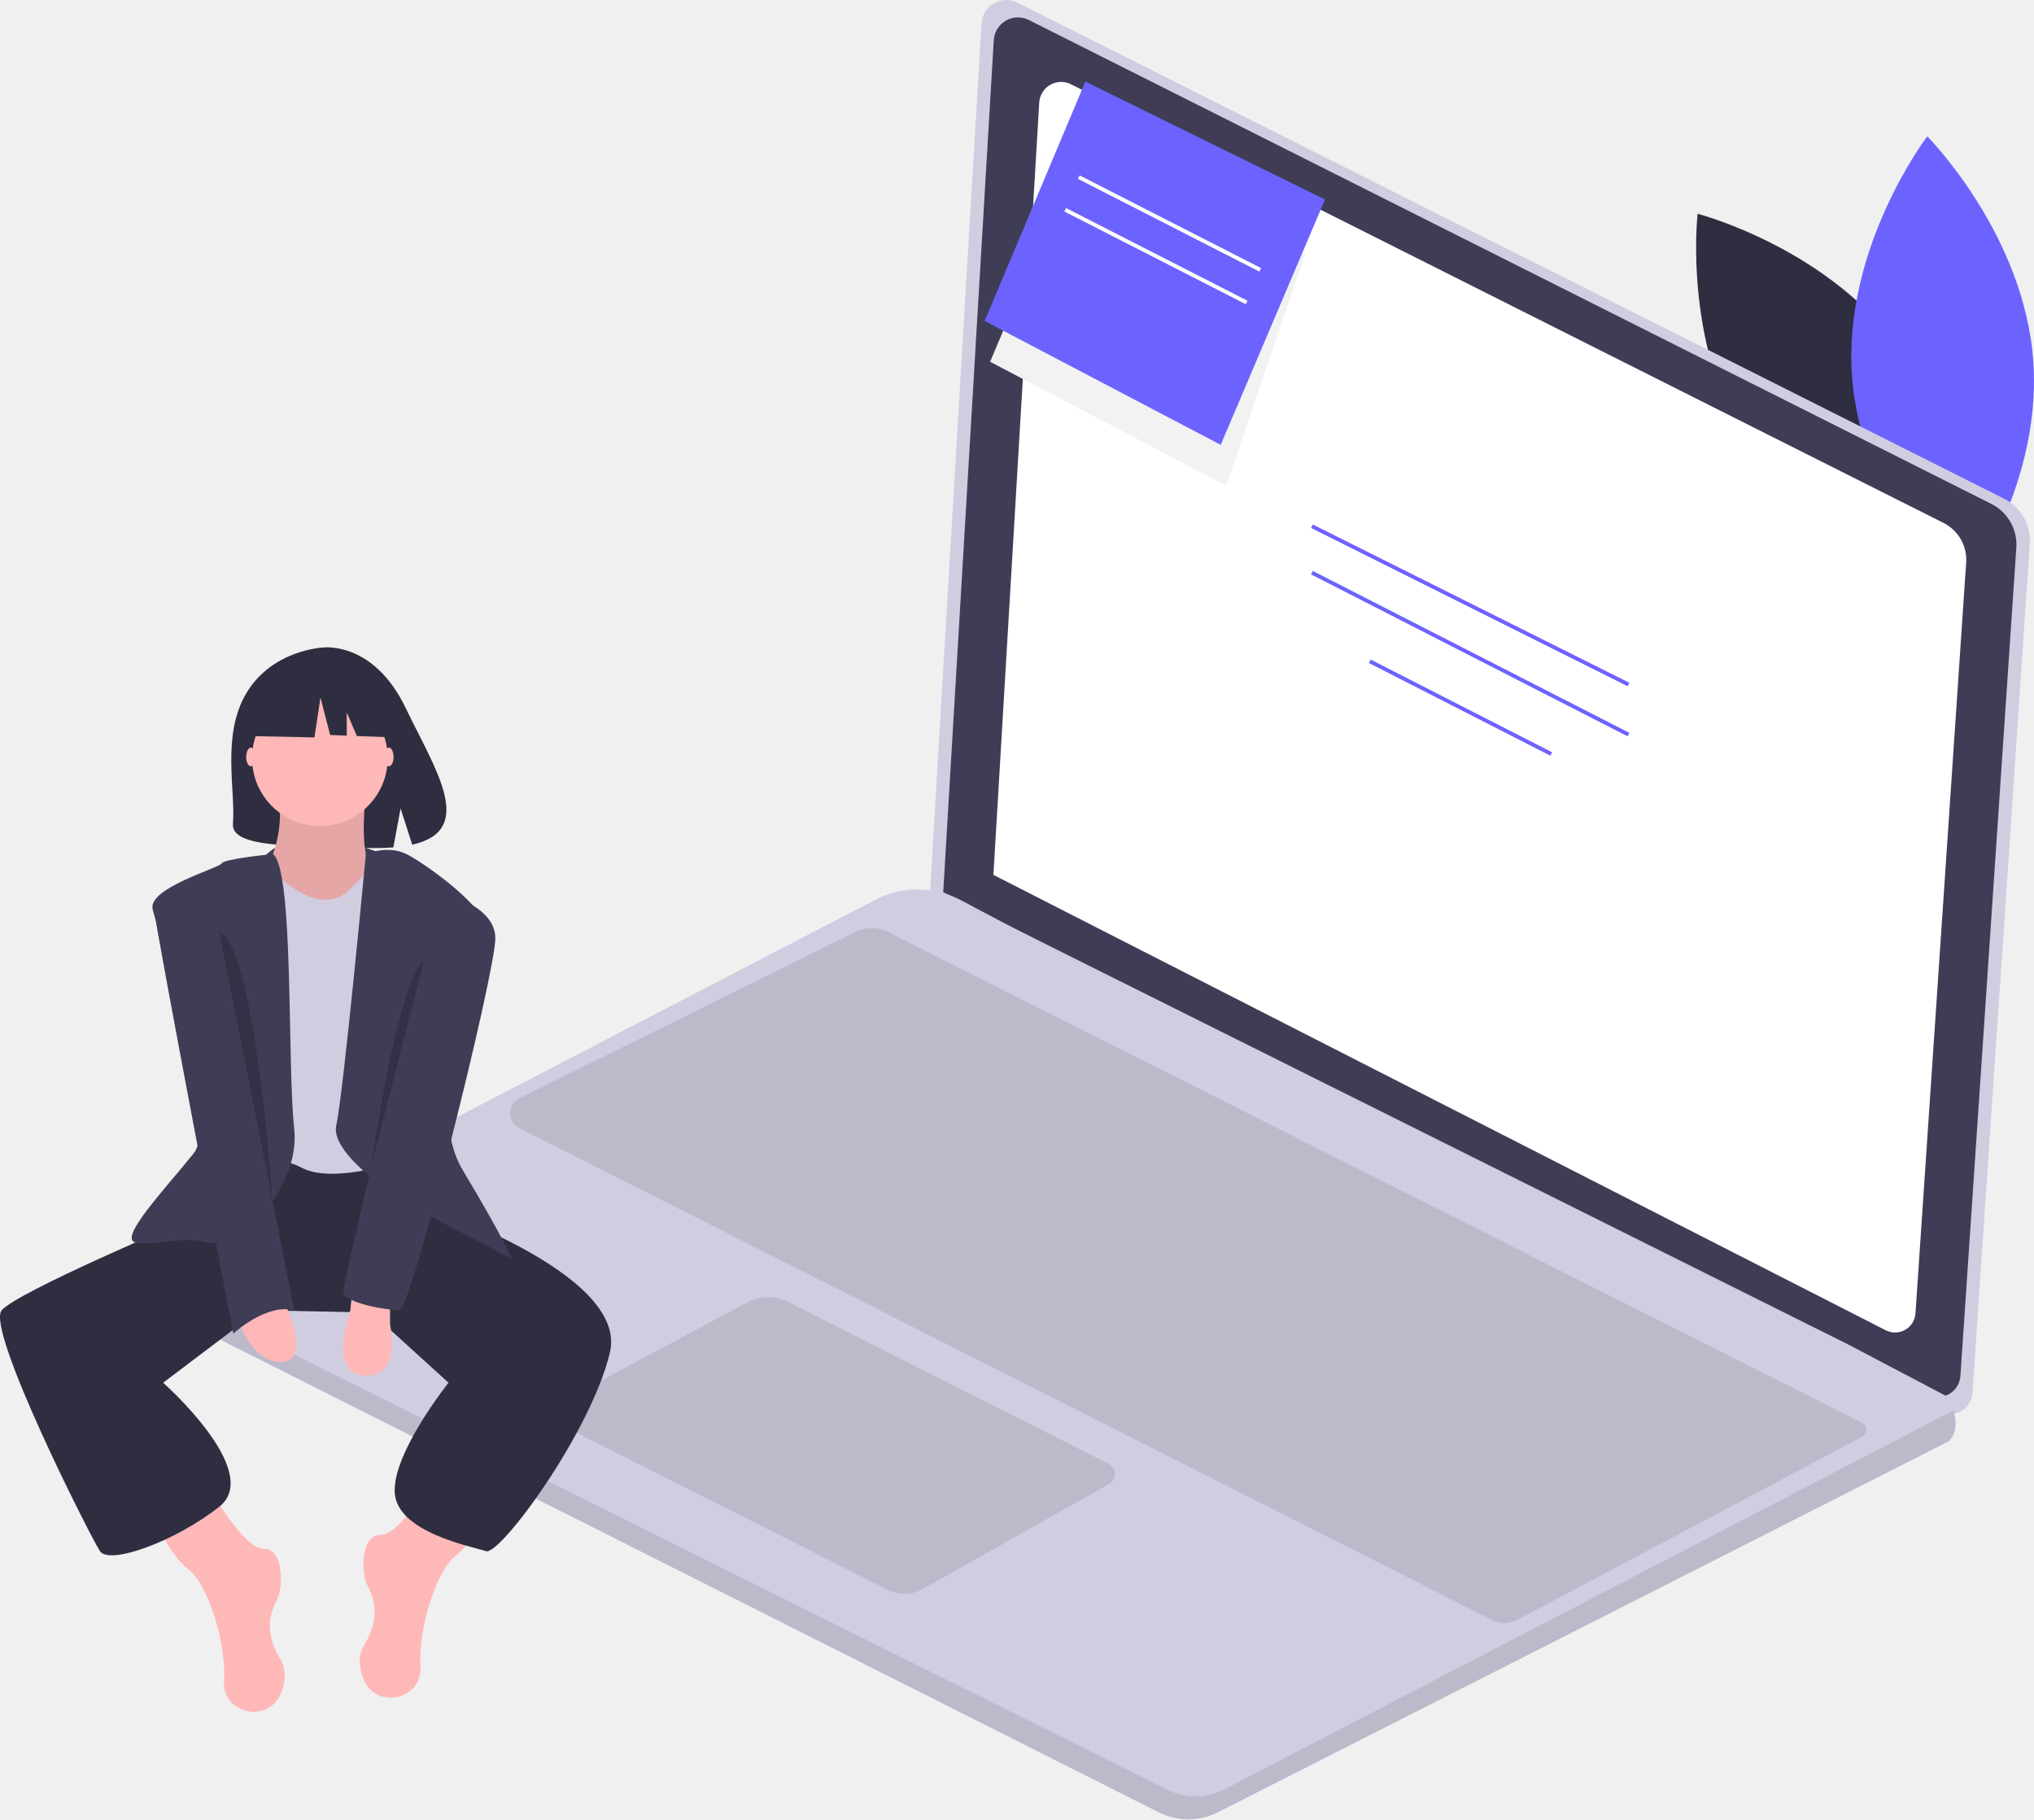
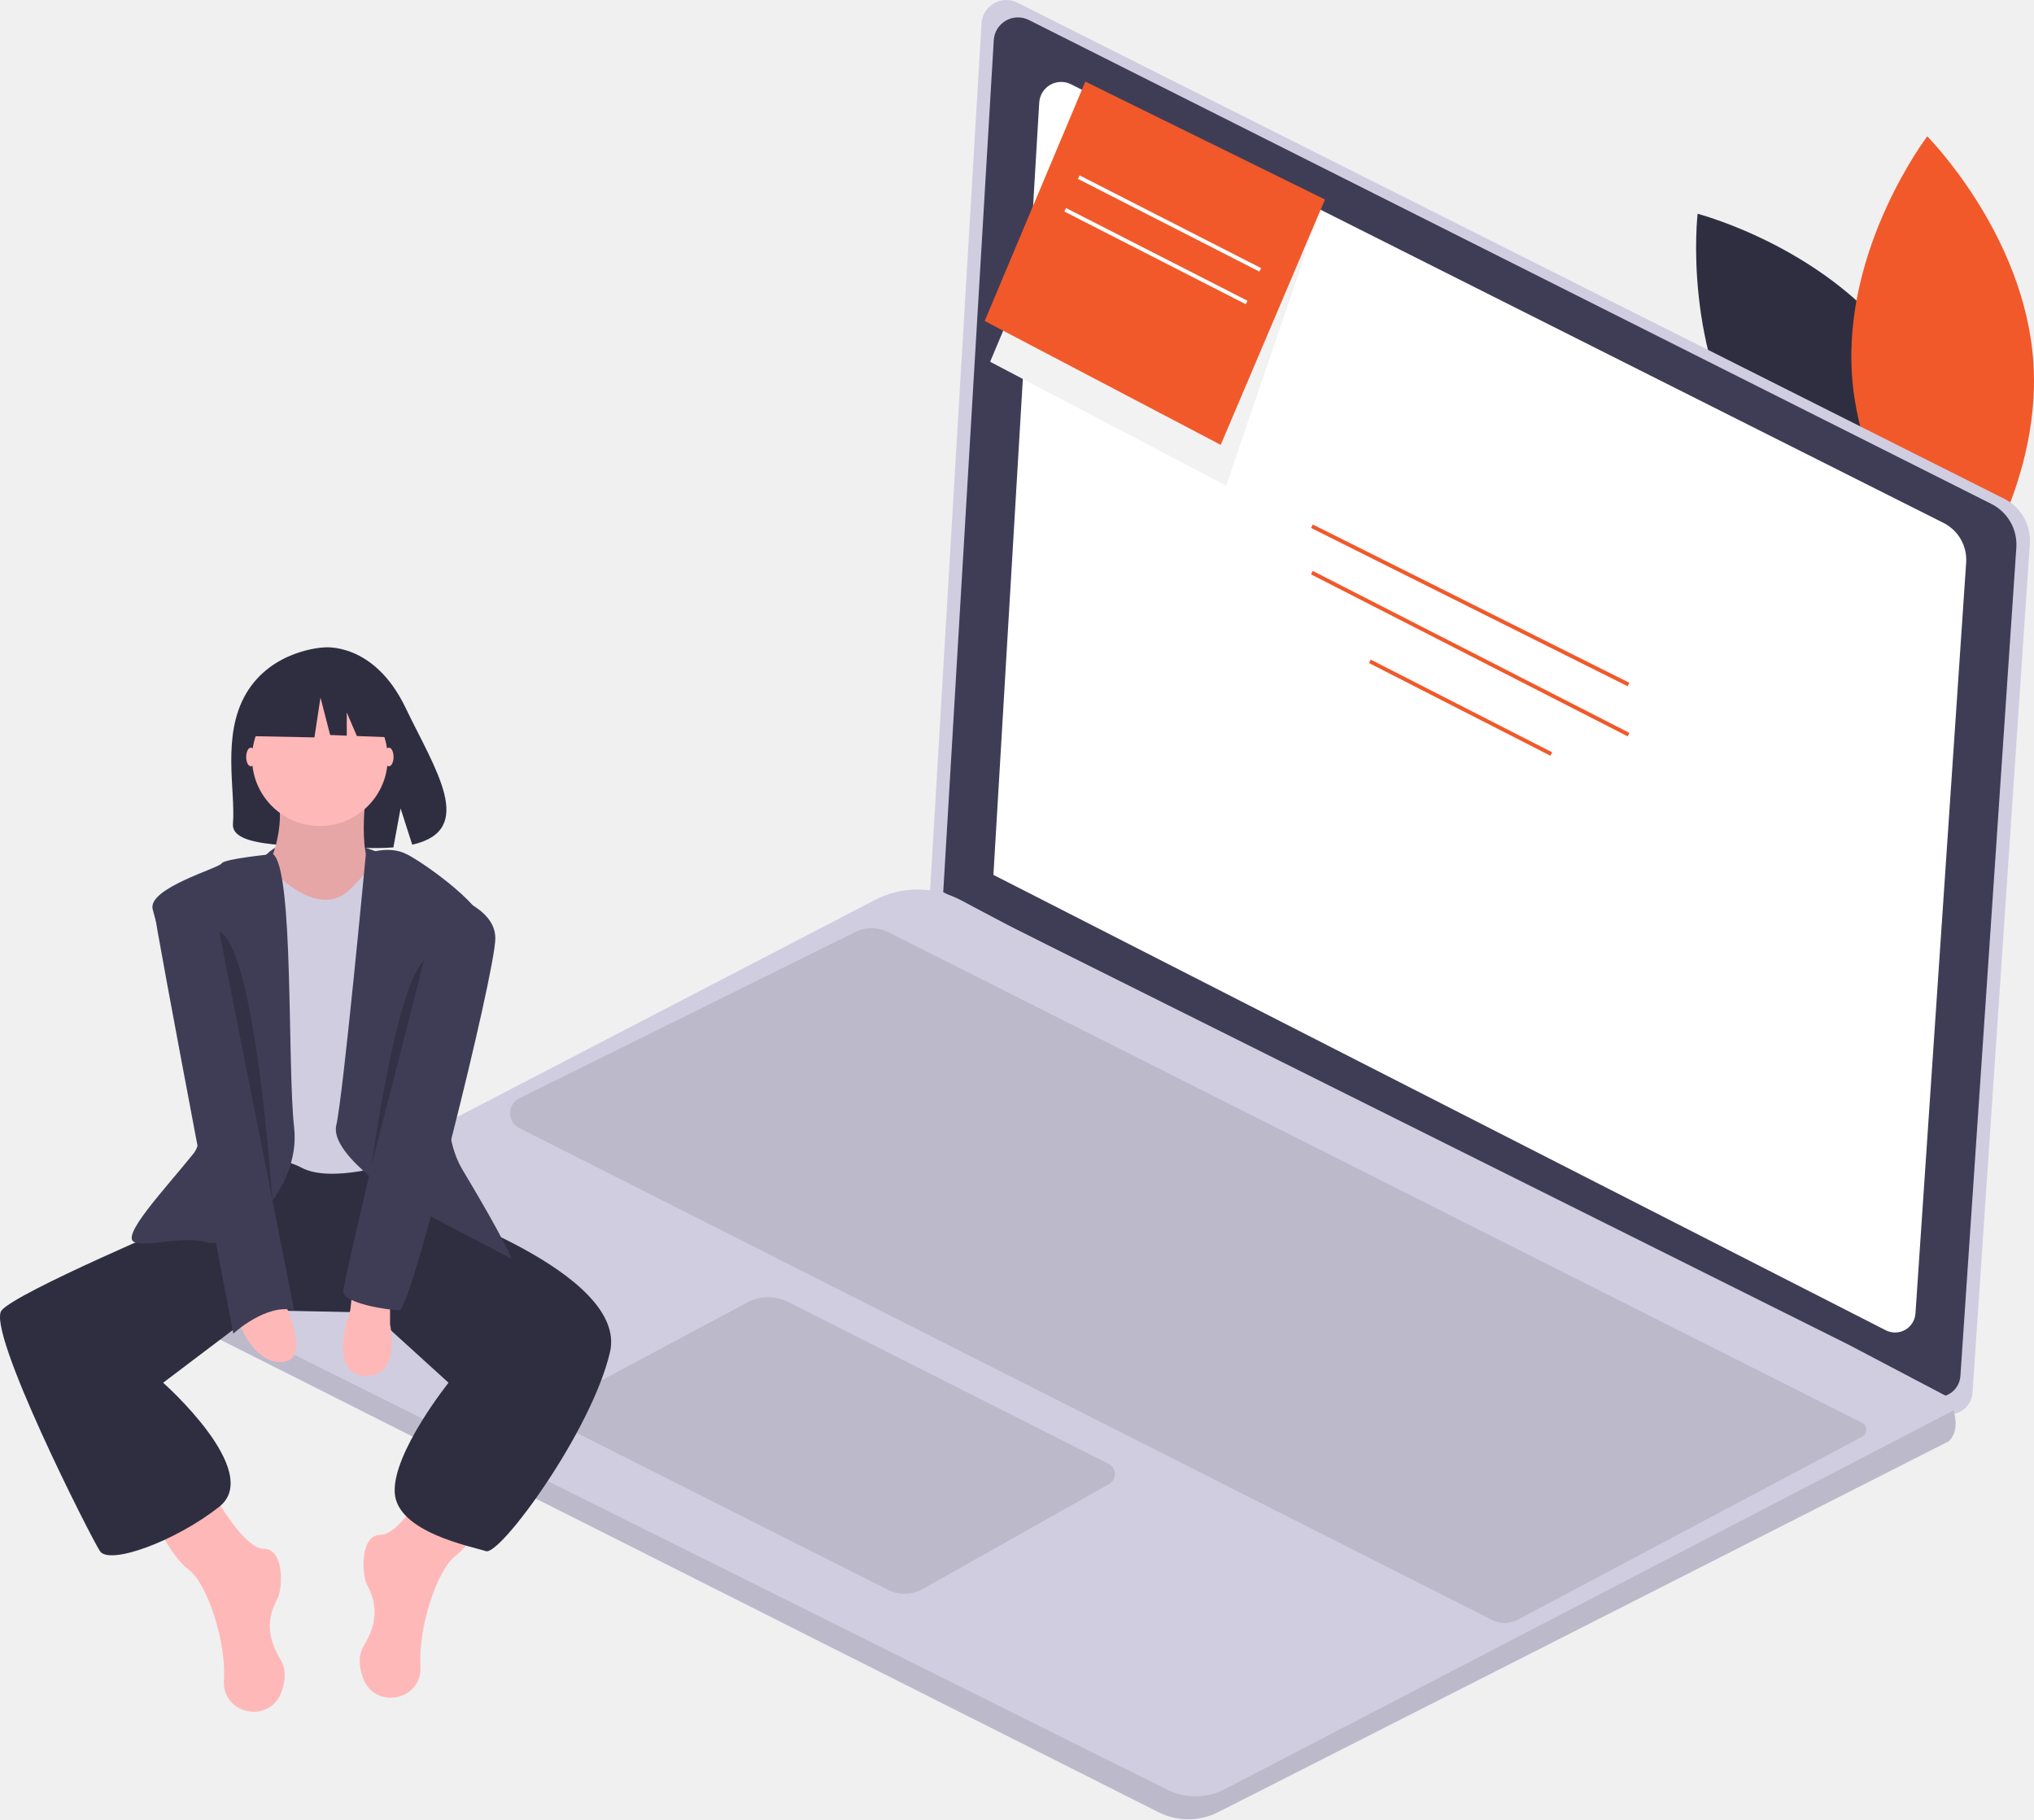
<svg xmlns="http://www.w3.org/2000/svg" id="a6afbdd4-4f8a-4a84-bbe8-d87b6169081e" data-name="Layer 1" width="747.758" height="668.841" viewBox="0 0 747.758 668.841">
  <path d="M927.171,245.864c26.72,38.985,20.807,89.488,20.807,89.488s-49.235-12.705-75.955-51.69-20.807-89.488-20.807-89.488S900.451,206.879,927.171,245.864Z" transform="translate(-227.1212 -115.5797)" fill="#2f2e41" />
-   <path d="M907.945,253.308c3.127,47.16,39.017,83.179,39.017,83.179S977.783,296.045,974.656,248.885s-39.017-83.179-39.017-83.179S904.818,206.149,907.945,253.308Z" transform="translate(-227.1212 -115.5797)" fill="#6c63ff" />
+   <path d="M907.945,253.308c3.127,47.16,39.017,83.179,39.017,83.179S977.783,296.045,974.656,248.885s-39.017-83.179-39.017-83.179S904.818,206.149,907.945,253.308Z" transform="translate(-227.1212 -115.5797)" fill="#f1592a" />
  <path d="M601.167,116.562,963.942,298.951a17.155,17.155,0,0,1,9.41,16.482L952.275,627.638a8.5,8.5,0,0,1-12.315,7.013L568.913,445.287,587.962,124.173A9.123,9.123,0,0,1,601.167,116.562Z" transform="translate(-227.1212 -115.5797)" fill="#d0cde1" />
  <path d="M605.342,122.924l353.864,177.91a16.733,16.733,0,0,1,9.179,16.077L947.826,621.446a8.291,8.291,0,0,1-12.012,6.841L573.88,443.575l18.581-313.227A8.899,8.899,0,0,1,605.342,122.924Z" transform="translate(-227.1212 -115.5797)" fill="#3f3d56" />
  <path d="M620.851,146.554,941.618,307.824a15.168,15.168,0,0,1,8.32,14.574L931.302,598.45a7.515,7.515,0,0,1-10.889,6.201L592.331,437.215l16.843-283.931A8.067,8.067,0,0,1,620.851,146.554Z" transform="translate(-227.1212 -115.5797)" fill="#fff" />
  <path d="M289.867,598.911,653.105,781.842a24.185,24.185,0,0,0,21.786-.028L943.605,645.406c3.151-3.151,2.711-7.82,1.703-11.326a25.229,25.229,0,0,0-1.987-4.896l-36.618-19.26L598.832,456.315l-18.394-9.765a34.059,34.059,0,0,0-31.636-.128L289.753,580.985a10.058,10.058,0,0,0,.114,17.926Z" transform="translate(-227.1212 -115.5797)" fill="#d0cde1" />
  <path d="M289.867,598.911,653.105,781.842a24.185,24.185,0,0,0,21.786-.028L943.605,645.406c3.151-3.151,2.711-7.82,1.703-11.326L677.397,773.334a23.37,23.37,0,0,1-21.199.182L284.445,588.308A10.017,10.017,0,0,0,289.867,598.911Z" transform="translate(-227.1212 -115.5797)" opacity="0.1" />
  <path d="M634.638,653.721,517.003,594.276a16.529,16.529,0,0,0-15.244.173l-68.241,36.457a4.882,4.882,0,0,0,.102,8.664l119.941,60.483a13.586,13.586,0,0,0,12.786-.294L634.86,661.161A4.203,4.203,0,0,0,634.638,653.721Z" transform="translate(-227.1212 -115.5797)" opacity="0.1" />
  <path d="M911.687,643.779l-126.586,67.249a10.297,10.297,0,0,1-9.477.095l-357.66-180.87a6.082,6.082,0,0,1,.047-10.879l123.615-61.183a13.404,13.404,0,0,1,11.977.043L911.631,638.626A2.901,2.901,0,0,1,911.687,643.779Z" transform="translate(-227.1212 -115.5797)" opacity="0.1" />
-   <rect x="766.903" y="273.072" width="1.419" height="130.118" transform="translate(-105.2287 757.9083) rotate(-63.43495)" fill="#6c63ff" />
-   <rect x="766.904" y="290.492" width="1.418" height="130.759" transform="translate(-125.9096 761.6211) rotate(-62.90908)" fill="#6c63ff" />
-   <rect x="763.355" y="338.292" width="1.42" height="74.9" transform="translate(-145.3055 769.5868) rotate(-62.93456)" fill="#6c63ff" />
+   <rect x="766.903" y="273.072" width="1.419" height="130.118" transform="translate(-105.2287 757.9083) rotate(-63.43495)" fill="#f1592a" />
+   <rect x="766.904" y="290.492" width="1.418" height="130.759" transform="translate(-125.9096 761.6211) rotate(-62.90908)" fill="#f1592a" />
+   <rect x="763.355" y="338.292" width="1.42" height="74.9" transform="translate(-145.3055 769.5868) rotate(-62.93456)" fill="#f1592a" />
  <path d="M366.648,429.127s-28.38-12.367-41.711.697S360.628,438.587,366.648,429.127Z" transform="translate(-227.1212 -115.5797)" fill="#3f3d56" />
  <path d="M317.643,370.478C327.18,354.362,346.049,353.611,346.049,353.611s18.387-2.351,30.182,22.192c10.994,22.877,26.167,44.965,2.443,50.32l-4.285-13.338L371.734,427.117a92.827,92.827,0,0,1-10.151.173c-25.407-.82-49.603.24-48.824-8.877C313.796,406.294,308.466,385.984,317.643,370.478Z" transform="translate(-227.1212 -115.5797)" fill="#2f2e41" />
  <path d="M304.297,662.62s12.04,22.36,19.78,22.36,6.88,14.62,5.16,18.06-6.02,11.18.86,22.36c2.403,3.905,1.973,8.335.396,12.447-4.419,11.52-21.607,8.03-21.059-4.296q.009-.204.022-.41c.86-13.76-6.02-35.261-12.9-40.421s-12.9-18.92-12.9-18.92Z" transform="translate(-227.1212 -115.5797)" fill="#ffb8b8" />
  <path d="M386.858,657.46s-12.04,22.36-19.78,22.36-6.88,14.62-5.16,18.06,6.02,11.18-.86,22.36c-2.403,3.905-1.973,8.335-.396,12.447,4.419,11.52,21.607,8.03,21.059-4.296q-.009-.204-.022-.41c-.86-13.76,6.02-35.261,12.9-40.421s12.9-18.92,12.9-18.92Z" transform="translate(-227.1212 -115.5797)" fill="#ffb8b8" />
  <path d="M377.398,547.378l5.16,11.18s75.681,24.94,68.801,54.181-40.421,74.821-45.581,73.101-32.681-6.88-33.541-21.5,19.78-40.421,19.78-40.421L363.638,598.119l-41.298-.86-35.243,26.66s36.981,32.681,20.64,45.581-40.421,21.5-43.861,16.34-42.141-81.701-36.121-88.581S294.837,564.579,294.837,564.579l16.34-23.22,63.641-3.44Z" transform="translate(-227.1212 -115.5797)" fill="#2f2e41" />
  <path d="M361.918,405.476s-4.3,28.38,4.3,31.821S349.018,455.357,349.018,455.357H334.398l-9.46-19.78s8.6-15.48,3.44-30.1S361.918,405.476,361.918,405.476Z" transform="translate(-227.1212 -115.5797)" fill="#ffb8b8" />
  <path d="M361.918,405.476s-4.3,28.38,4.3,31.821S349.018,455.357,349.018,455.357H334.398l-9.46-19.78s8.6-15.48,3.44-30.1S361.918,405.476,361.918,405.476Z" transform="translate(-227.1212 -115.5797)" opacity="0.1" />
  <path d="M367.938,429.557S358.478,439.877,356.758,441.597s-9.46,11.18-25.8-2.58-18.06,2.58-18.06,2.58V544.798s13.76-6.02,24.94,0,34.401-1.72,34.401-1.72l4.3-106.642Z" transform="translate(-227.1212 -115.5797)" fill="#d0cde1" />
  <path d="M361.621,429.557s8.037-3.44,14.917,0,30.96,20.64,29.24,28.38-24.08,61.921-8.6,87.721S415.239,578.339,415.239,578.339l-37.841-19.78s-29.24-18.06-26.66-29.24S361.621,429.557,361.621,429.557Z" transform="translate(-227.1212 -115.5797)" fill="#3f3d56" />
  <path d="M327.507,429.557s-18.05,1.72-18.91,3.44-27.09,9.03-25.37,16.77,25.37,76.971,15.05,89.871-27.52,30.96-21.5,32.681,16.34-2.58,26.66,0,34.401-18.92,31.821-42.141S335.237,435.577,327.507,429.557Z" transform="translate(-227.1212 -115.5797)" fill="#3f3d56" />
  <path d="M370.518,593.819v8.6s4.3,19.78-9.46,18.92-5.16-24.08-5.16-24.08l.86-7.74Z" transform="translate(-227.1212 -115.5797)" fill="#ffb8b8" />
  <path d="M331.818,594.679s9.46,19.78,0,21.5-16.34-11.18-16.34-14.62S331.818,594.679,331.818,594.679Z" transform="translate(-227.1212 -115.5797)" fill="#ffb8b8" />
  <ellipse cx="92.226" cy="278.286" rx="1.72" ry="3.44" fill="#ffb8b8" />
  <ellipse cx="142.967" cy="278.286" rx="1.72" ry="3.44" fill="#ffb8b8" />
  <path d="M304.297,440.737s-21.5,0-20.64,8.6,29.24,156.523,29.24,156.523,12.04-11.18,22.36-8.6Z" transform="translate(-227.1212 -115.5797)" fill="#3f3d56" />
  <path d="M387.718,443.317s21.5,4.3,21.5,17.2-30.96,136.742-35.261,136.742-20.64-2.58-20.64-6.88S387.718,443.317,387.718,443.317Z" transform="translate(-227.1212 -115.5797)" fill="#3f3d56" />
  <path d="M382.988,468.687l-19.35,75.673S372.668,478.147,382.988,468.687Z" transform="translate(-227.1212 -115.5797)" opacity="0.2" />
  <path d="M307.723,458.054,327.293,556.993S321.038,463.761,307.723,458.054Z" transform="translate(-227.1212 -115.5797)" opacity="0.2" />
  <circle cx="117.597" cy="278.716" r="24.94" fill="#ffb8b8" />
  <polygon points="94.738 253.344 113.38 243.58 139.123 247.574 144.449 271.098 131.191 270.589 127.487 261.946 127.487 270.446 121.369 270.211 117.818 256.451 115.599 271.098 93.85 270.655 94.738 253.344" fill="#2f2e41" />
  <polyline points="374.28 108.551 364 133 450.768 178.545 480 93" fill="#f2f2f2" />
-   <polygon points="448.768 163.545 487.099 73.352 399 30 362 118 448.768 163.545" fill="#6c63ff" />
+   <polygon points="448.768 163.545 487.099 73.352 399 30 362 118 448.768 163.545" fill="#f1592a" />
  <rect x="656.355" y="160.292" width="1.42" height="74.9" transform="translate(-45.11285 577.296) rotate(-62.93456)" fill="#fff" />
  <rect x="651.355" y="172.292" width="1.42" height="74.9" transform="translate(-58.52366 579.3835) rotate(-62.93456)" fill="#fff" />
</svg>
